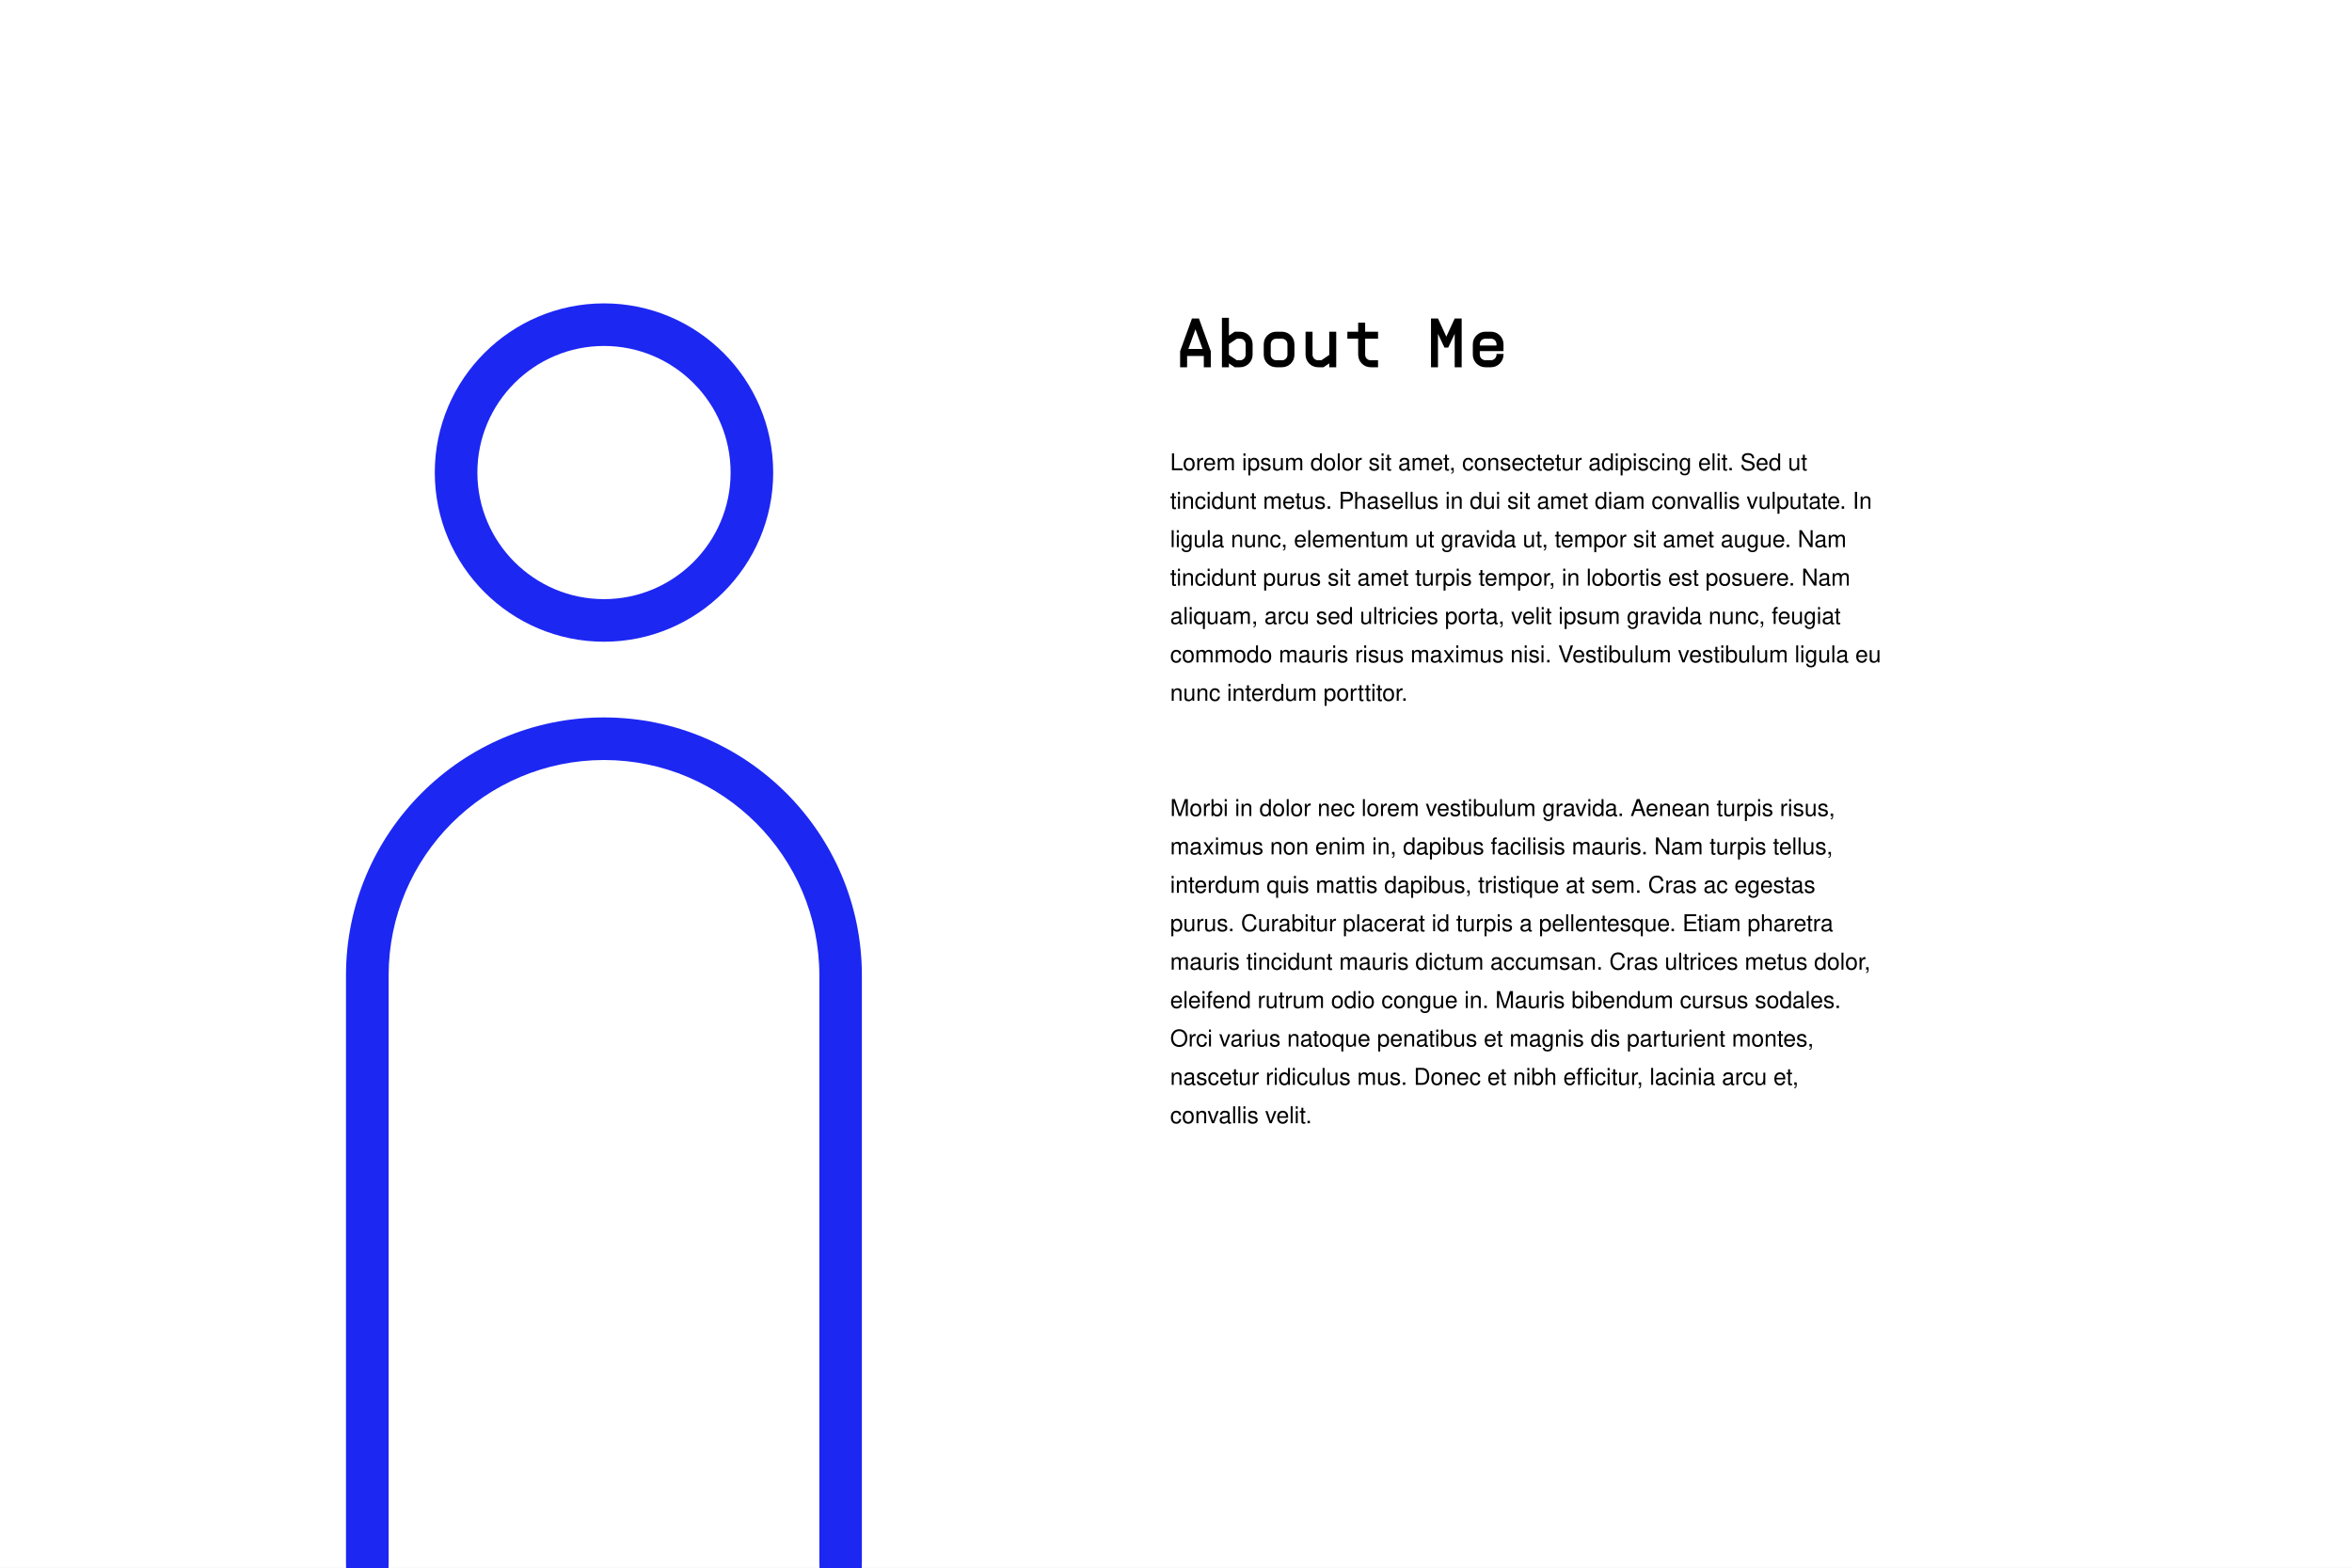
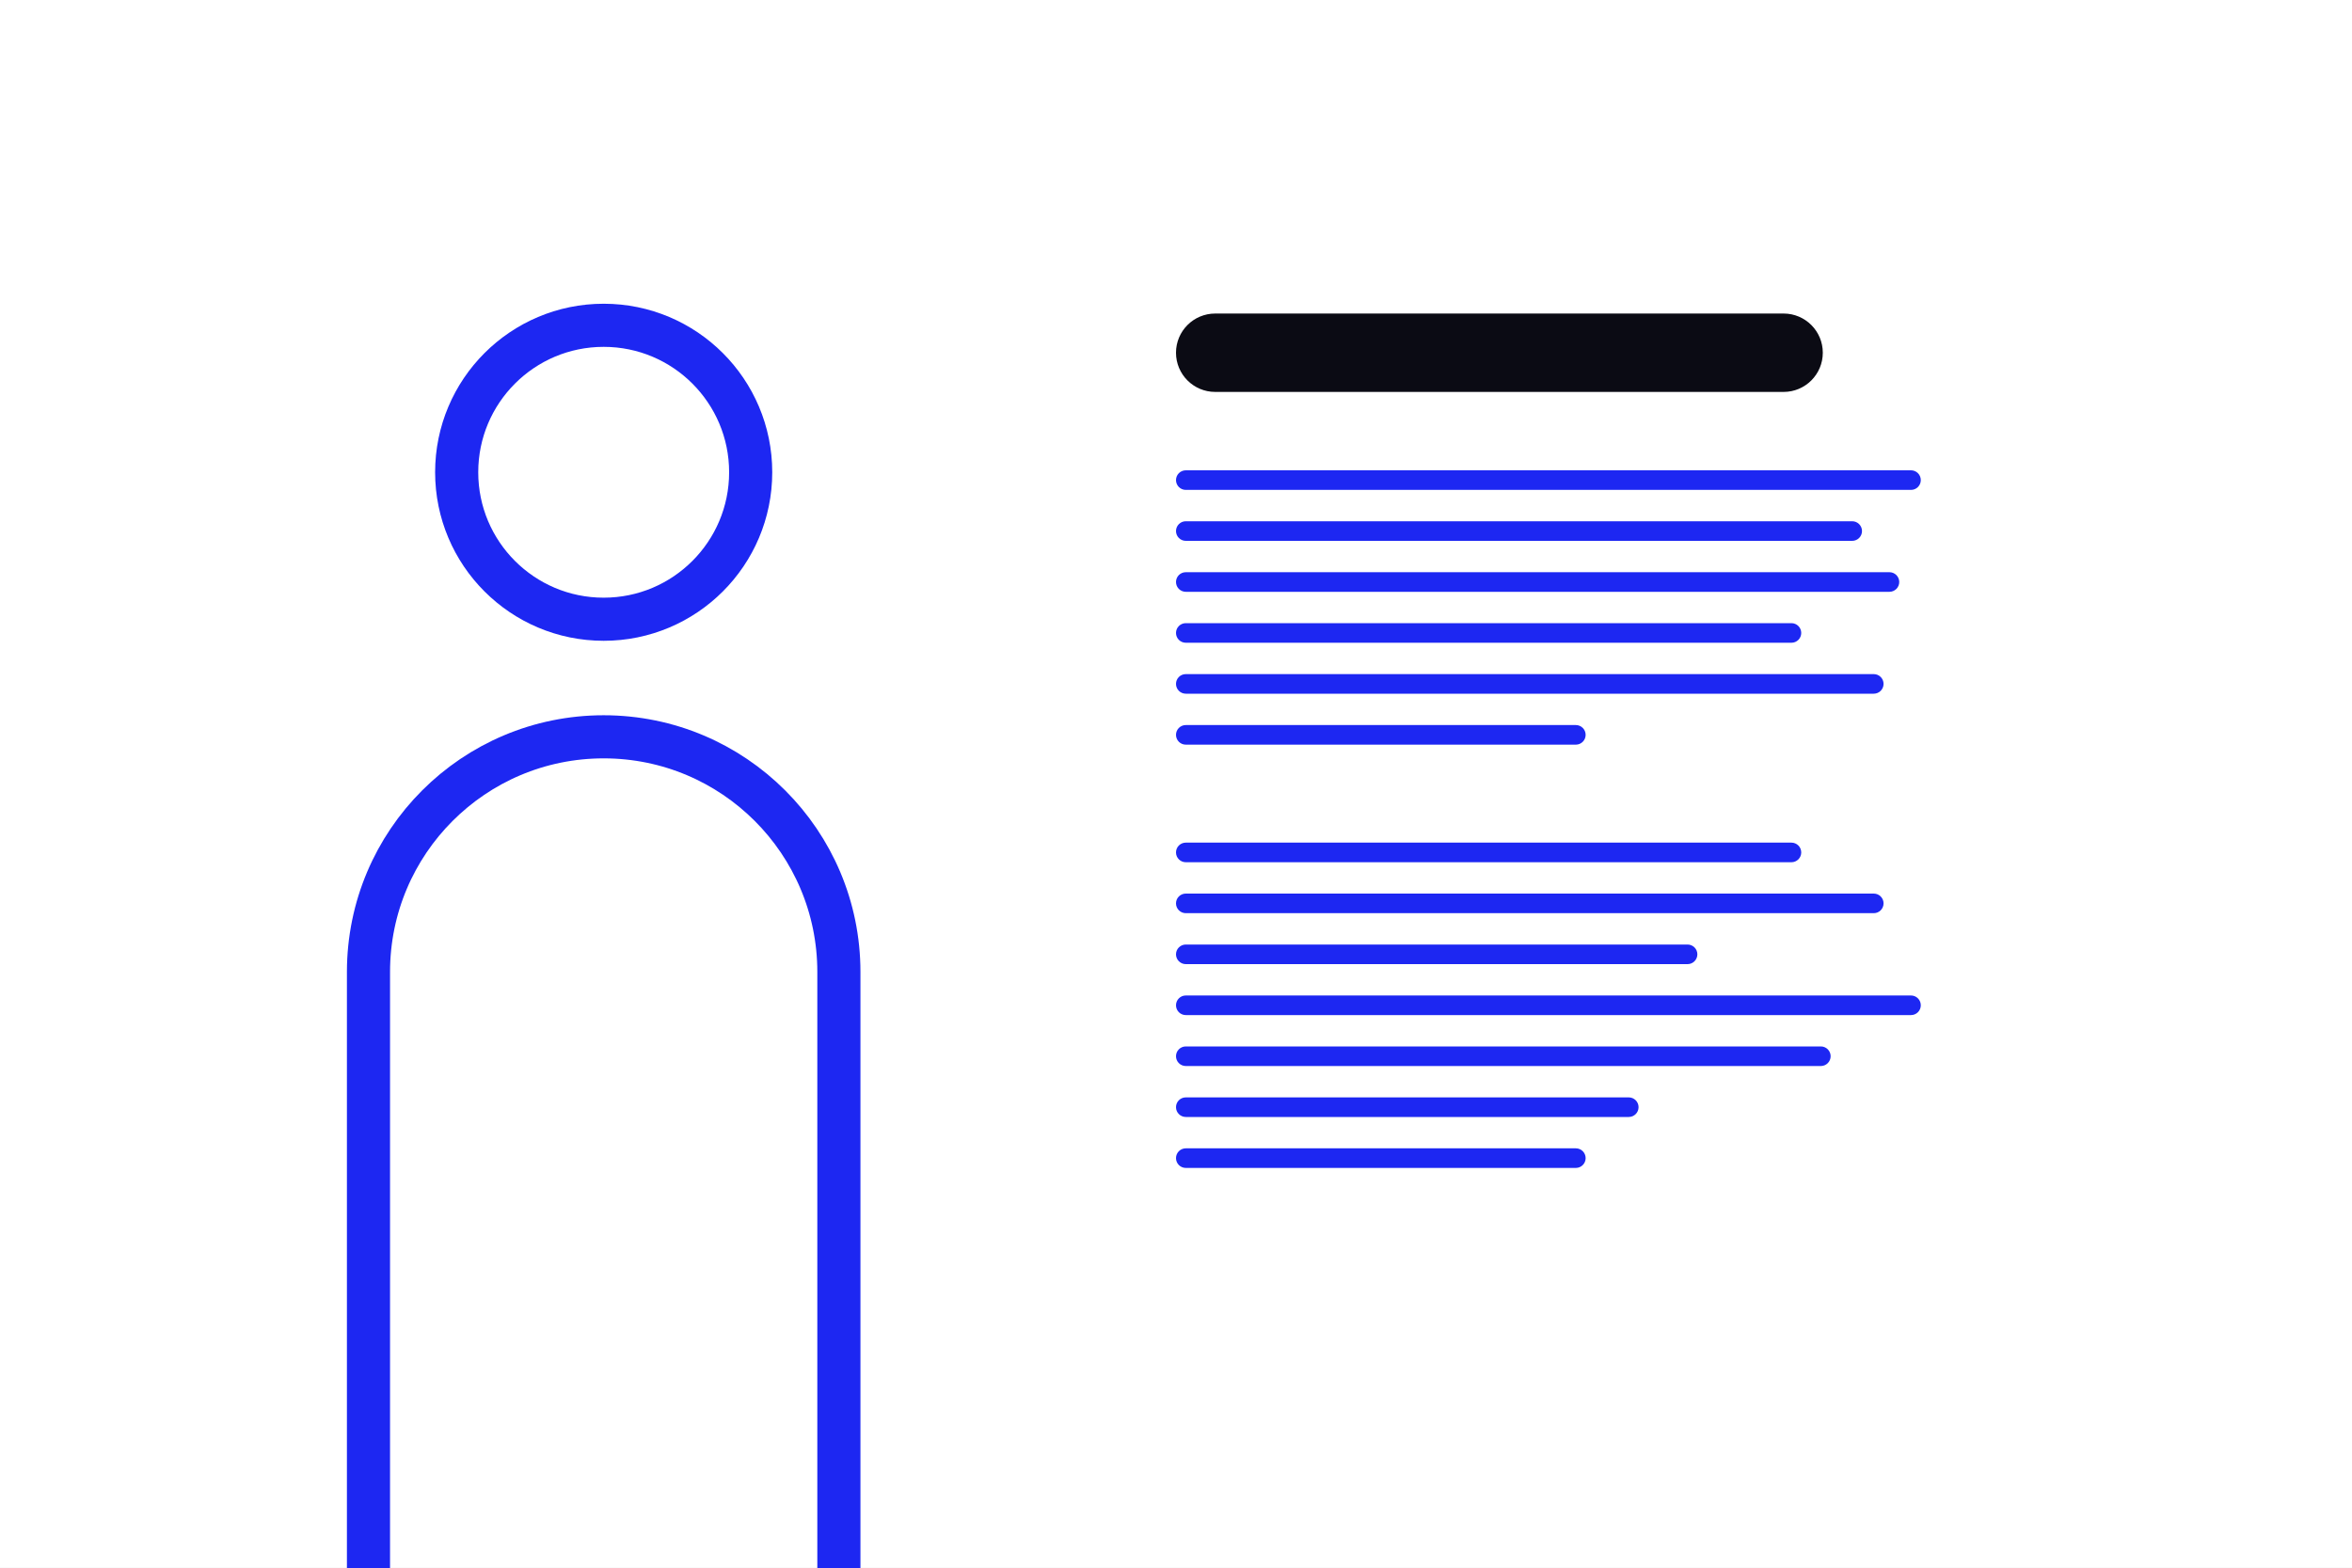
- <svg xmlns="http://www.w3.org/2000/svg" height="800" viewBox="0 0 1200 800" width="1200">
-   <path d="m-111.111 800h1422.222v-800h-1422.222z" fill="#fff" fill-rule="evenodd" />
-   <text>
-     <tspan font-family="Helvetica" font-size="11.852" x="597" y="240">Lorem ipsum dolor sit amet, consectetur adipiscing elit. Sed ut</tspan>
-     <tspan font-family="Helvetica" font-size="11.852" x="597" y="259.6">tincidunt metus. Phasellus in dui sit amet diam convallis vulputate. In</tspan>
-     <tspan font-family="Helvetica" font-size="11.852" x="597" y="279.2">ligula nunc, elementum ut gravida ut, tempor sit amet augue. Nam</tspan>
-     <tspan font-family="Helvetica" font-size="11.852" x="597" y="298.8">tincidunt purus sit amet turpis tempor, in lobortis est posuere. Nam</tspan>
-     <tspan font-family="Helvetica" font-size="11.852" x="597" y="318.4">aliquam, arcu sed ultricies porta, velit ipsum gravida nunc, feugiat</tspan>
-     <tspan font-family="Helvetica" font-size="11.852" x="597" y="338">commodo mauris risus maximus nisi. Vestibulum vestibulum ligula eu</tspan>
-     <tspan font-family="Helvetica" font-size="11.852" x="597" y="357.6">nunc interdum porttitor.</tspan>
-     <tspan font-family="Helvetica" font-size="11.852" x="597" y="416.4">Morbi in dolor nec lorem vestibulum gravida. Aenean turpis risus,</tspan>
-     <tspan font-family="Helvetica" font-size="11.852" x="597" y="436">maximus non enim in, dapibus facilisis mauris. Nam turpis tellus,</tspan>
-     <tspan font-family="Helvetica" font-size="11.852" x="597" y="455.6">interdum quis mattis dapibus, tristique at sem. Cras ac egestas</tspan>
-     <tspan font-family="Helvetica" font-size="11.852" x="597" y="475.2">purus. Curabitur placerat id turpis a pellentesque. Etiam pharetra</tspan>
-     <tspan font-family="Helvetica" font-size="11.852" x="597" y="494.8">mauris tincidunt mauris dictum accumsan. Cras ultrices metus dolor,</tspan>
-     <tspan font-family="Helvetica" font-size="11.852" x="597" y="514.4">eleifend rutrum odio congue in. Mauris bibendum cursus sodales.</tspan>
-     <tspan font-family="Helvetica" font-size="11.852" x="597" y="534">Orci varius natoque penatibus et magnis dis parturient montes,</tspan>
-     <tspan font-family="Helvetica" font-size="11.852" x="597" y="553.6">nascetur ridiculus mus. Donec et nibh efficitur, lacinia arcu et,</tspan>
-     <tspan font-family="Helvetica" font-size="11.852" x="597" y="573.2">convallis velit.</tspan>
-   </text>
-   <path d="m767.082 175.319c-.178-3.378-2.951-6.044-6.4-6.044h-2.845c-3.52 0-6.4 2.844-6.4 6.4v5.298c0 3.52 2.88 6.436 6.4 6.436h2.845c3.555 0 6.4-2.916 6.4-6.436v-.356h-3.556v.356c0 1.564-1.28 2.844-2.844 2.844h-2.845c-1.564 0-2.844-1.28-2.844-2.844v-1.813h12.089zm-12.089.996v-.64c0-1.564 1.244-2.844 2.844-2.844h2.845c1.6 0 2.844 1.244 2.844 2.844v.64zm-18.027 1.067h1.92l3.307-7.04v17.067h3.556v-24.889h-3.556l-4.267 9.28-4.267-9.28h-3.556v24.889h3.556v-17.067zm-37.618 10.027h3.733v-3.556h-3.733c-1.6 0-2.844-1.244-2.844-2.844v-8.178h6.578v-3.556h-6.578v-4.622h-3.556v4.622h-5.511v3.556h5.511v8.178c0 3.556 2.845 6.4 6.4 6.4zm-17.6 0v-18.133h-3.555v11.84l-4.053 2.738h-1.636c-1.565 0-2.844-1.28-2.844-2.844v-11.733h-3.556v11.733c0 3.556 2.88 6.4 6.4 6.4h2.738l2.951-1.991v1.991zm-27.733-3.556h-2.844c-1.6-.036-2.844-1.209-2.844-2.809v-5.369c0-1.6 1.244-2.844 2.844-2.844h2.844c1.6 0 2.844 1.244 2.844 2.844v5.369c0 1.6-1.244 2.809-2.844 2.809zm-9.244-2.809c0 3.556 2.844 6.364 6.4 6.364h2.844c3.556 0 6.4-2.809 6.4-6.364v-5.369c0-3.556-2.844-6.4-6.4-6.4h-2.844c-3.556 0-6.4 2.844-6.4 6.4zm-21.333-18.88v25.244h3.556v-1.991l2.951 1.991h2.738c3.52 0 6.4-2.88 6.4-6.4v-5.333c0-3.556-2.88-6.4-6.4-6.4h-2.738l-2.951 1.991v-9.102zm3.556 18.951v-5.547l4.053-2.738h1.636c1.564 0 2.844 1.28 2.844 2.844v5.333c0 1.564-1.28 2.844-2.844 2.844h-1.636zm-21.333 6.293v-5.76h8.533v5.76h3.556v-8.178l-6.044-16.711h-3.556l-6.044 16.711v8.178zm.64-9.316 3.591-9.956h.071l3.591 9.956z" fill-rule="evenodd" />
-   <path d="m418.034 796.554v-298.836c0-60.582-49.292-109.874-109.874-109.874-60.582 0-109.874 49.292-109.874 109.874v299.168c0 35.317-21.763 41.957-21.763 0v-299.168c0-72.565 59.042-131.607 131.607-131.607 72.565 0 131.607 59.042 131.607 131.607v298.836c0 42.138-21.703 35.528-21.703 0zm-109.874-469.08c-47.602 0-86.329-38.728-86.329-86.329 0-47.602 38.727-86.329 86.329-86.329 47.602 0 86.329 38.728 86.329 86.329 0 47.602-38.728 86.329-86.329 86.329zm0-150.926c-35.618 0-64.596 28.978-64.596 64.596 0 35.618 28.978 64.596 64.596 64.596 35.618 0 64.596-28.978 64.596-64.596 0-35.618-28.978-64.596-64.596-64.596z" fill="#1d27f2" />
+ <svg xmlns="http://www.w3.org/2000/svg" width="1200" height="800" viewBox="0 0 1200 800">
+   <rect x="0" y="0" width="1200" height="800" rx="0" fill="#ffffff" />
+   <circle cx="308" cy="241" r="75" fill="none" stroke="#1d27f2" stroke-width="22" />
+   <path d="M188 820 V496 a120 120 0 0 1 240 0 V820" fill="none" stroke="#1d27f2" stroke-width="22" stroke-linecap="round" stroke-linejoin="round" />
+   <rect x="600" y="160" width="330" height="40" rx="20" fill="#0b0b14" />
+   <rect x="600" y="240" width="380" height="10" rx="5" fill="#1d27f2" />
+   <rect x="600" y="266" width="350" height="10" rx="5" fill="#1d27f2" />
+   <rect x="600" y="292" width="369" height="10" rx="5" fill="#1d27f2" />
+   <rect x="600" y="318" width="319" height="10" rx="5" fill="#1d27f2" />
+   <rect x="600" y="344" width="361" height="10" rx="5" fill="#1d27f2" />
+   <rect x="600" y="370" width="209" height="10" rx="5" fill="#1d27f2" />
+   <rect x="600" y="430" width="319" height="10" rx="5" fill="#1d27f2" />
+   <rect x="600" y="456" width="361" height="10" rx="5" fill="#1d27f2" />
+   <rect x="600" y="482" width="266" height="10" rx="5" fill="#1d27f2" />
+   <rect x="600" y="508" width="380" height="10" rx="5" fill="#1d27f2" />
+   <rect x="600" y="534" width="334" height="10" rx="5" fill="#1d27f2" />
+   <rect x="600" y="560" width="236" height="10" rx="5" fill="#1d27f2" />
+   <rect x="600" y="586" width="209" height="10" rx="5" fill="#1d27f2" />
</svg>
